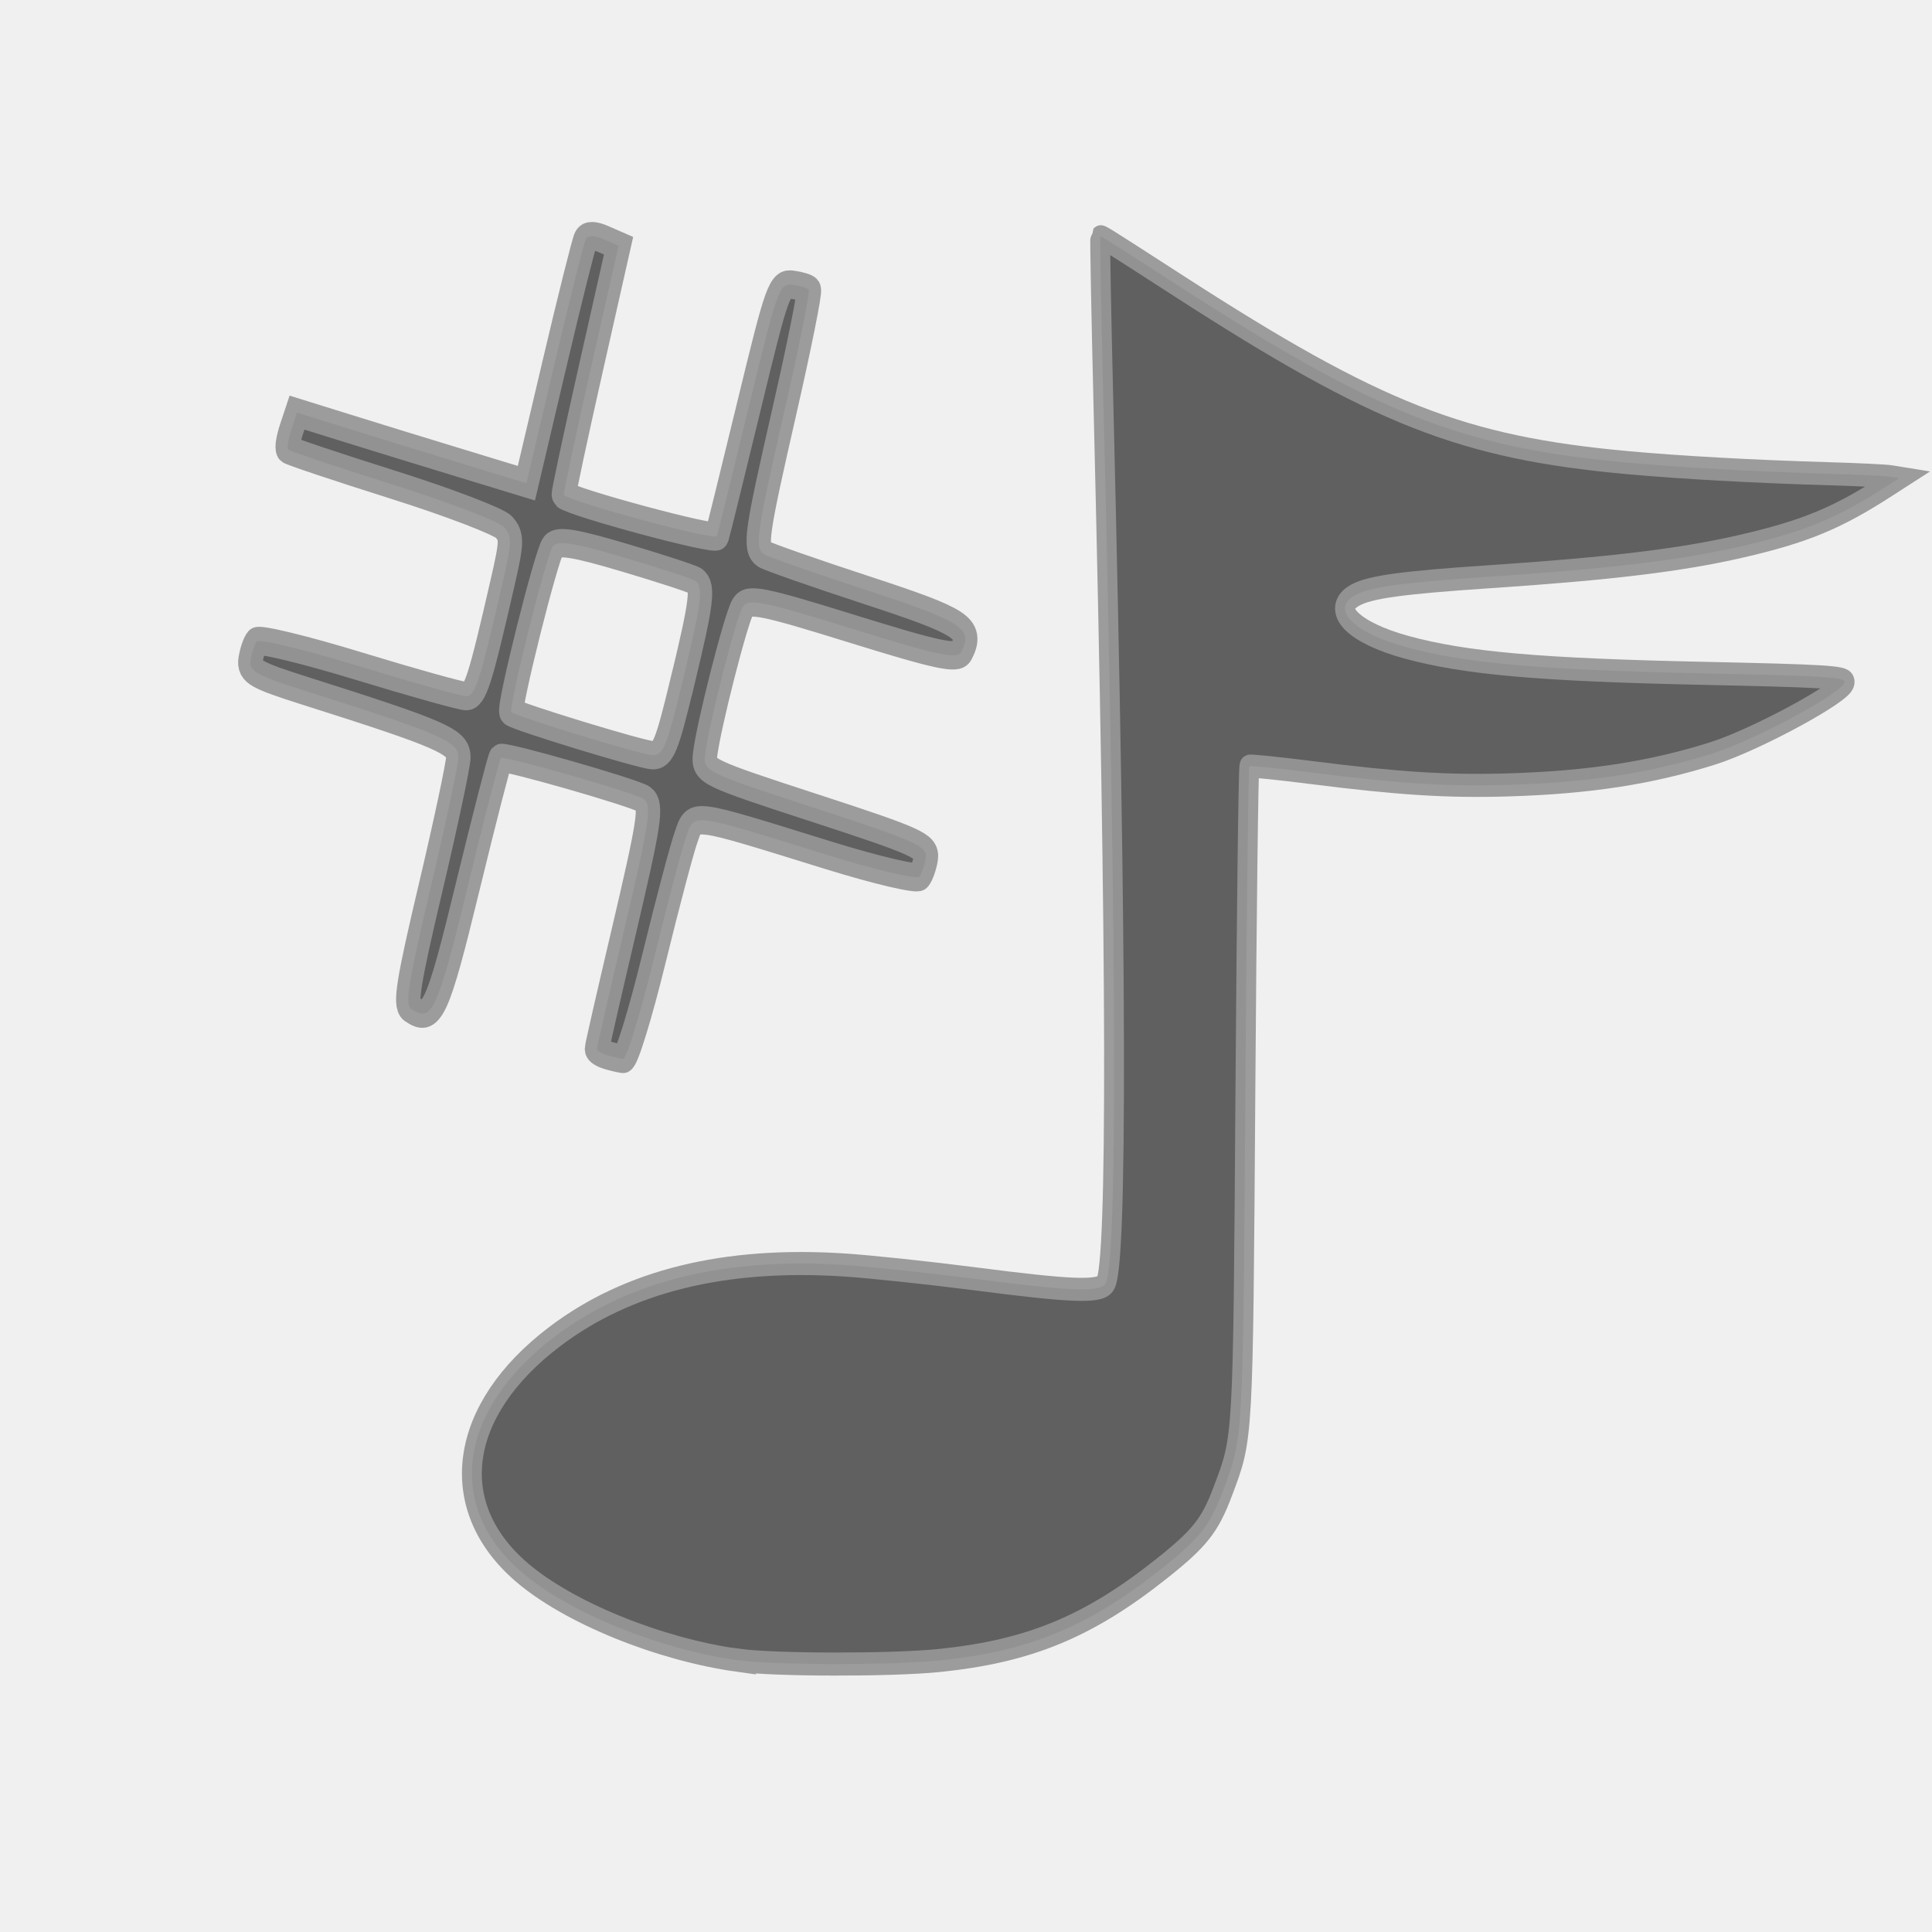
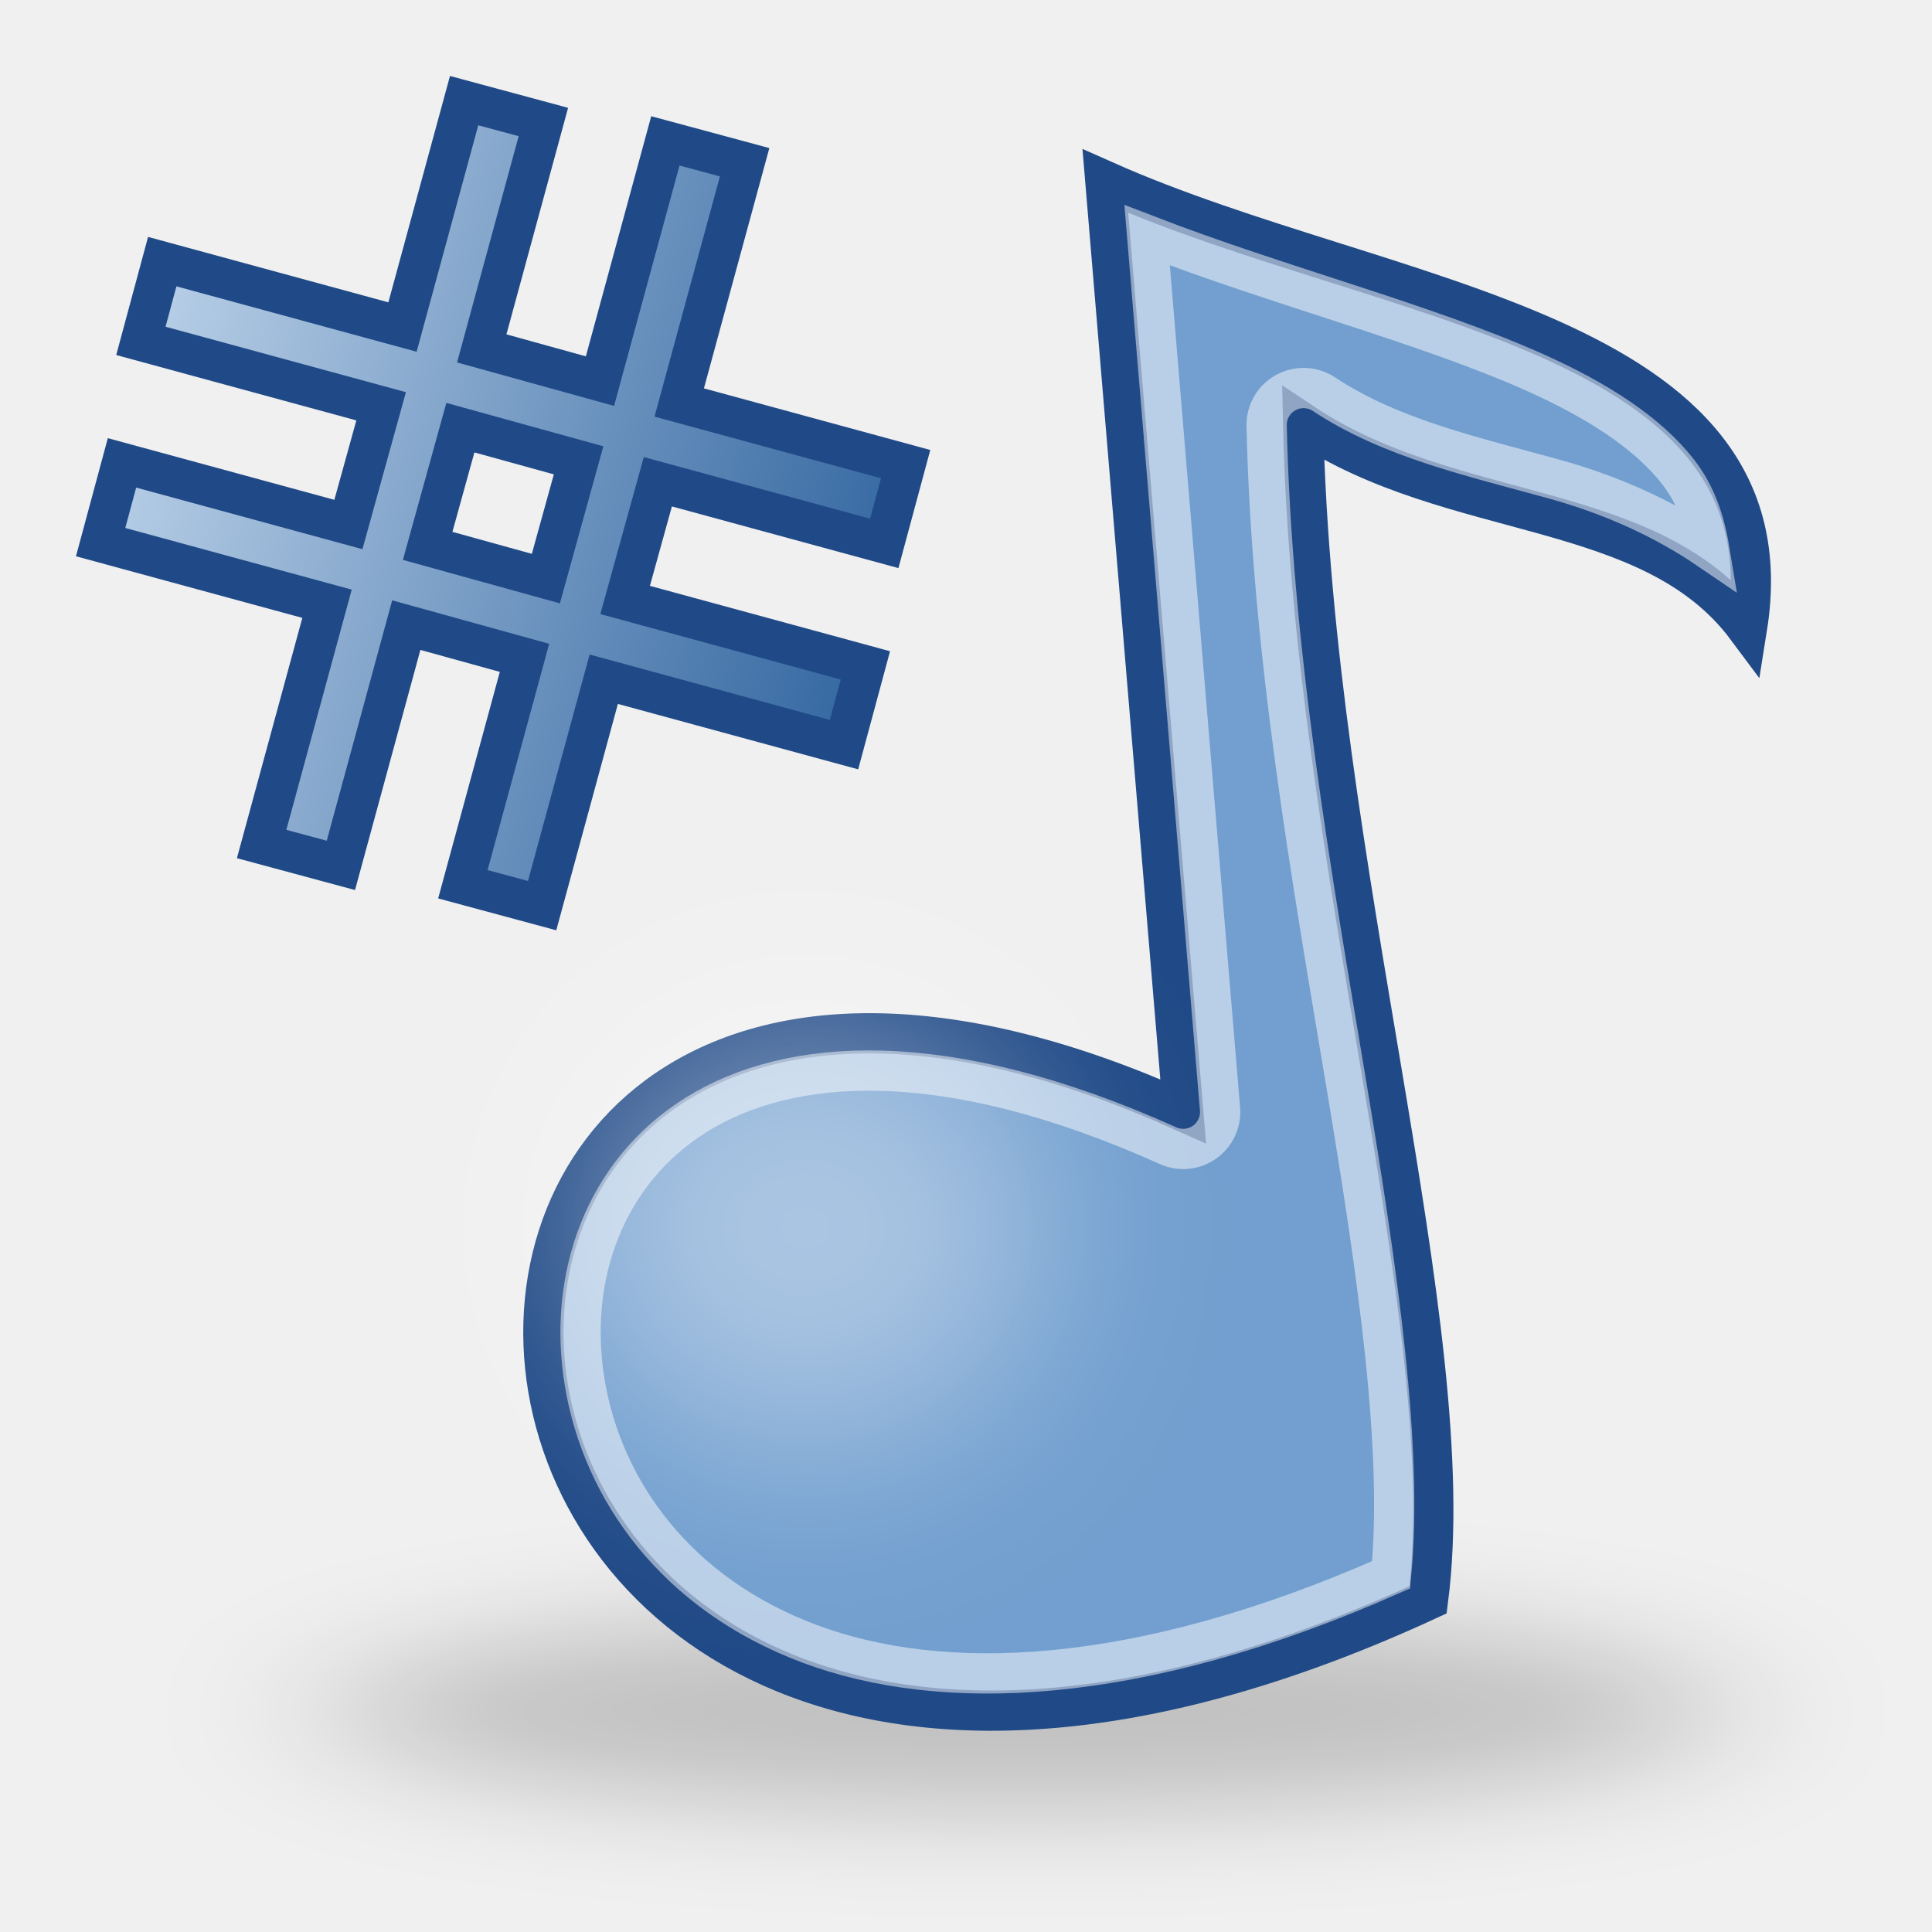
- <svg xmlns="http://www.w3.org/2000/svg" width="24.003" height="24" id="svg2846" version="1.1">
-   <defs id="defs2848">
-     </defs>
-   <g id="layer1" transform="translate(-298.0727,-607.5315)">
-     <g id="g11223" transform="matrix(0.1555799,0,0,0.1555799,326.386,601.6653)" style="fill:#606060;fill-opacity:1" />
-     <g id="g3636" transform="matrix(0.7563003,0,0,0.878624,75.35159,75.3371)">
-       <path id="path2818" d="m 306.621,629.192 c -1.304,-0.155 -2.799,-0.678 -3.569,-1.251 -1.26,-0.936 -1.037,-2.293 0.545,-3.326 1.208,-0.789 2.796,-1.126 4.769,-1.014 0.426,0.024 1.386,0.112 2.134,0.195 1.591,0.177 2.046,0.192 2.146,0.07 0.199,-0.244 0.189,-4.611 -0.028,-12.287 -0.039,-1.375 -0.064,-2.506 -0.056,-2.514 0.017,-0.015 -9.9e-4,-0.025 1.3,0.698 3.254,1.808 4.651,2.28 7.371,2.493 0.871,0.068 2.064,0.125 3.298,0.156 0.477,0.012 0.933,0.031 1.012,0.042 l 0.144,0.02 -0.202,0.112 c -0.82,0.456 -1.351,0.645 -2.401,0.853 -0.984,0.195 -2.139,0.315 -4.137,0.43 -1.426,0.082 -1.958,0.145 -2.199,0.261 -0.412,0.198 -0.03,0.53 0.846,0.736 0.961,0.226 2.186,0.319 4.849,0.368 2.017,0.037 2.347,0.054 2.347,0.123 0,0.136 -1.457,0.816 -2.16,1.008 -1.017,0.277 -2.041,0.413 -3.365,0.447 -0.992,0.026 -1.799,-0.018 -3.24,-0.175 -0.541,-0.059 -0.997,-0.099 -1.013,-0.089 -0.016,0.01 -0.046,2.083 -0.066,4.607 -0.04,4.987 -0.033,4.873 -0.373,5.65 -0.209,0.479 -0.38,0.664 -1.005,1.091 -1.199,0.82 -2.176,1.167 -3.647,1.297 -0.781,0.069 -2.707,0.067 -3.301,-0.003 z" style="fill:#606060;fill-opacity:1;stroke:#969696;stroke-width:0.326;stroke-miterlimit:4;stroke-opacity:0.933;stroke-dasharray:none" />
-       <path id="path5350" d="m 304.459,620.633 c -0.091,-0.024 -0.165,-0.063 -0.165,-0.088 0,-0.025 0.191,-0.746 0.425,-1.602 0.441,-1.615 0.482,-1.845 0.342,-1.931 -0.142,-0.087 -2.305,-0.621 -2.347,-0.579 -0.021,0.021 -0.264,0.832 -0.538,1.801 -0.504,1.783 -0.593,1.949 -0.936,1.745 -0.104,-0.062 -0.042,-0.389 0.321,-1.712 0.247,-0.9 0.452,-1.729 0.456,-1.843 0.007,-0.223 -0.283,-0.332 -2.5,-0.937 -0.83,-0.226 -0.943,-0.281 -0.913,-0.445 0.019,-0.103 0.065,-0.22 0.103,-0.259 0.038,-0.04 0.794,0.118 1.68,0.351 0.886,0.233 1.678,0.423 1.759,0.423 0.148,0 0.227,-0.211 0.6,-1.613 0.152,-0.57 0.154,-0.646 0.022,-0.776 -0.08,-0.079 -0.902,-0.35 -1.826,-0.601 -0.924,-0.251 -1.698,-0.474 -1.72,-0.496 -0.022,-0.022 0.001,-0.149 0.052,-0.282 l 0.093,-0.241 0.832,0.223 c 0.457,0.123 1.305,0.347 1.884,0.499 l 1.052,0.276 0.46,-1.682 c 0.253,-0.925 0.485,-1.722 0.515,-1.77 0.035,-0.056 0.145,-0.055 0.297,0.003 l 0.242,0.091 -0.46,1.754 c -0.253,0.965 -0.45,1.761 -0.439,1.77 0.141,0.107 2.488,0.651 2.514,0.582 0.019,-0.051 0.256,-0.877 0.526,-1.836 0.469,-1.665 0.501,-1.742 0.716,-1.718 0.124,0.014 0.244,0.045 0.268,0.069 0.024,0.024 -0.155,0.791 -0.397,1.704 -0.466,1.756 -0.497,1.941 -0.34,2.037 0.054,0.033 0.81,0.261 1.678,0.506 1.594,0.449 1.761,0.543 1.562,0.877 -0.063,0.106 -0.384,0.048 -1.779,-0.325 -1.489,-0.398 -1.715,-0.437 -1.807,-0.313 -0.111,0.149 -0.572,1.705 -0.622,2.1 -0.028,0.224 0.027,0.246 1.816,0.748 1.658,0.465 1.841,0.536 1.811,0.704 -0.019,0.103 -0.067,0.221 -0.107,0.263 -0.04,0.042 -0.706,-0.093 -1.48,-0.299 -2.326,-0.62 -2.206,-0.607 -2.351,-0.26 -0.068,0.163 -0.306,0.937 -0.529,1.721 -0.223,0.784 -0.451,1.421 -0.506,1.415 -0.056,-0.007 -0.175,-0.03 -0.266,-0.054 z m 1.242,-5.287 c 0.312,-1.115 0.345,-1.337 0.21,-1.419 -0.046,-0.028 -0.567,-0.175 -1.158,-0.326 -0.823,-0.211 -1.099,-0.249 -1.18,-0.165 -0.107,0.111 -0.743,2.299 -0.683,2.347 0.079,0.063 2.133,0.603 2.314,0.609 0.178,0.005 0.237,-0.119 0.496,-1.046 z" style="fill:#606060;fill-opacity:1;stroke:#969696;stroke-width:0.401;stroke-miterlimit:4;stroke-opacity:0.933;stroke-dasharray:none" />
-     </g>
+ <svg xmlns="http://www.w3.org/2000/svg" xmlns:xlink="http://www.w3.org/1999/xlink" width="48" height="48" id="svg2" version="1.0">
+   <defs id="defs4">
+     <linearGradient id="linearGradient6341">
+       <stop style="stop-color:#204a87;stop-opacity:1;" offset="0" id="stop6343" />
+       <stop style="stop-color:#204a87;stop-opacity:1;" offset="1" id="stop6345" />
+     </linearGradient>
+     <linearGradient id="linearGradient6335">
+       <stop id="stop6337" offset="0" style="stop-color:#bcd2e9;stop-opacity:1;" />
+       <stop id="stop6339" offset="1" style="stop-color:#3669a2;stop-opacity:1;" />
+     </linearGradient>
+     <linearGradient id="linearGradient6321">
+       <stop id="stop6323" offset="0" style="stop-color:#729fcf;stop-opacity:1;" />
+       <stop id="stop6325" offset="1" style="stop-color:#729fcf;stop-opacity:0;" />
+     </linearGradient>
+     <linearGradient xlink:href="#linearGradient6321" id="linearGradient6319" x1="2" y1="14.5" x2="23" y2="14.5" gradientUnits="userSpaceOnUse" />
+     <linearGradient xlink:href="#linearGradient6335" id="linearGradient6333" x1="3.061" y1="9.683" x2="22.293" y2="15.075" gradientUnits="userSpaceOnUse" spreadMethod="pad" />
+     <linearGradient xlink:href="#linearGradient6341" id="linearGradient6347" x1="2" y1="14.5" x2="23" y2="14.5" gradientUnits="userSpaceOnUse" />
+     <filter id="filter6355" x="-0.441" width="1.883" y="-0.524" height="2.048">
+       <feGaussianBlur stdDeviation="1.529" id="feGaussianBlur6357" />
+     </filter>
+     <filter id="filter6361" x="-0.149" width="1.298" y="-0.613" height="2.225">
+       <feGaussianBlur stdDeviation="1.918" id="feGaussianBlur6363" />
+     </filter>
+     <linearGradient xlink:href="#linearGradient6335" id="linearGradient6366" gradientUnits="userSpaceOnUse" spreadMethod="pad" x1="3.061" y1="9.683" x2="22.293" y2="15.075" gradientTransform="translate(-4.9038086e-7,-2.000001)" />
+     <linearGradient xlink:href="#linearGradient6341" id="linearGradient6368" gradientUnits="userSpaceOnUse" x1="2" y1="14.5" x2="23" y2="14.5" gradientTransform="translate(-4.9038086e-7,-2.000001)" />
+     <filter id="filter6376" x="-0.24" width="1.48" y="-0.24" height="1.48">
+       <feGaussianBlur stdDeviation="2.1" id="feGaussianBlur6378" />
+     </filter>
+   </defs>
+   <g id="layer2" style="display:inline" />
+   <g id="layer3" style="display:none">
+     <path id="path6374" d="M 11.531,2.5 L 10,8.125 L 4.031,6.5 L 3.5,8.469 L 9.469,10.094 L 8.656,13.031 L 3.031,11.5 L 2.5,13.469 L 8.125,15 L 6.5,20.969 L 8.469,21.5 L 10.094,15.531 L 13.031,16.344 L 11.5,21.969 L 13.469,22.5 L 15,16.875 L 20.969,18.5 L 21.5,16.531 L 15.531,14.906 L 16.344,11.969 L 21.969,13.5 L 22.5,11.531 L 16.875,10 L 18.5,4.031 L 16.531,3.5 L 14.906,9.469 L 11.969,8.656 L 13.5,3.031 L 11.531,2.5 z M 11.438,10.625 L 14.375,11.437 L 13.562,14.375 L 10.625,13.562 L 11.438,10.625 z" style="opacity:0.5;fill:url(#linearGradient6366);fill-opacity:1;fill-rule:evenodd;stroke:url(#linearGradient6368);stroke-width:1px;stroke-linecap:butt;stroke-linejoin:miter;marker:none;marker-start:none;marker-mid:none;marker-end:none;stroke-miterlimit:4;stroke-dasharray:none;stroke-dashoffset:0;stroke-opacity:1;visibility:visible;display:inline;overflow:visible;filter:url(#filter6376);enable-background:accumulate" />
+   </g>
+   <g id="layer1" style="display:inline">
+     <path style="opacity:0.2;fill:#000000;fill-opacity:1;fill-rule:evenodd;stroke:none;stroke-width:1px;stroke-linecap:butt;stroke-linejoin:miter;marker:none;marker-start:none;marker-mid:none;marker-end:none;stroke-miterlimit:4;stroke-dasharray:none;stroke-dashoffset:0;stroke-opacity:1;visibility:visible;display:inline;overflow:visible;filter:url(#filter6361);enable-background:accumulate" id="path6359" d="M 34.737,41.68 A 15.424,3.757 0 1 1 3.889,41.68 A 15.424,3.757 0 1 1 34.737,41.68 z" transform="matrix(1.134613,0,0,0.6655124,3.587391,14.76129)" />
+     <path style="opacity:1;fill:#729fcf;fill-opacity:1;fill-rule:evenodd;stroke:#204a87;stroke-width:1px;stroke-linecap:butt;stroke-linejoin:miter;marker:none;marker-start:none;marker-mid:none;marker-end:none;stroke-miterlimit:4;stroke-dasharray:none;stroke-dashoffset:0;stroke-opacity:1;visibility:visible;display:inline;overflow:visible;enable-background:accumulate" d="M 27.462,4.5 C 34.436,7.602 44.594,8.154 43.404,15.599 C 41.01,12.383 36.094,12.998 32.376,10.521 C 32.614,21.457 36.345,33.014 35.48,39.747 C 8.295,52.299 6.397,17.266 29.396,27.61 L 27.462,4.5 z" id="path5490" />
+     <path style="opacity:0.5;fill:none;fill-opacity:1;fill-rule:evenodd;stroke:#ffffff;stroke-width:1px;stroke-linecap:butt;stroke-linejoin:miter;marker:none;marker-start:none;marker-mid:none;marker-end:none;stroke-miterlimit:4;stroke-dasharray:none;stroke-dashoffset:0;stroke-opacity:1;visibility:visible;display:inline;overflow:visible;enable-background:accumulate" id="path5537" d="M 28.5,7.844 L 30.312,29.562 C 30.335,29.883 30.189,30.191 29.927,30.376 C 29.665,30.562 29.325,30.597 29.031,30.469 C 23.454,27.96 19.611,28.263 17.312,29.688 C 15.014,31.112 14.088,33.743 14.531,36.375 C 14.975,39.007 16.777,41.596 20.125,42.844 C 23.377,44.056 28.202,43.941 34.562,41.125 C 34.858,38.011 34.251,33.74 33.438,28.875 C 32.587,23.785 31.59,18.127 31.469,12.562 C 31.467,12.228 31.648,11.918 31.941,11.756 C 32.233,11.593 32.592,11.603 32.875,11.781 C 34.549,12.896 36.593,13.342 38.625,13.906 C 39.98,14.283 41.288,14.85 42.469,15.656 C 42.348,14.92 42.123,14.278 41.688,13.719 C 40.937,12.756 39.684,11.946 38.125,11.25 C 35.404,10.036 31.781,9.111 28.5,7.844 z" transform="translate(-4.9038086e-7,-2.000001)" />
+     <path style="opacity:0.4;fill:#ffffff;fill-opacity:1;fill-rule:evenodd;stroke:none;stroke-width:1px;stroke-linecap:butt;stroke-linejoin:miter;marker:none;marker-start:none;marker-mid:none;marker-end:none;stroke-miterlimit:4;stroke-dasharray:none;stroke-dashoffset:0;stroke-opacity:1;visibility:visible;display:inline;overflow:visible;filter:url(#filter6355);enable-background:accumulate" id="path6349" d="M 16.25,37.938 A 4.156,3.5 0 1 1 7.938,37.938 A 4.156,3.5 0 1 1 16.25,37.938 z" transform="matrix(1.443609,0,0,1.571429,2.541353,-29.11607)" />
+     <path style="fill:url(#linearGradient6366);fill-opacity:1;fill-rule:evenodd;stroke:url(#linearGradient6368);stroke-width:1px;stroke-linecap:butt;stroke-linejoin:miter;marker:none;marker-start:none;marker-mid:none;marker-end:none;stroke-miterlimit:4;stroke-dasharray:none;stroke-dashoffset:0;stroke-opacity:1;visibility:visible;display:inline;overflow:visible;enable-background:accumulate" d="M 11.531,2.5 L 10,8.125 L 4.031,6.5 L 3.5,8.469 L 9.469,10.094 L 8.656,13.031 L 3.031,11.5 L 2.5,13.469 L 8.125,15 L 6.5,20.969 L 8.469,21.5 L 10.094,15.531 L 13.031,16.344 L 11.5,21.969 L 13.469,22.5 L 15,16.875 L 20.969,18.5 L 21.5,16.531 L 15.531,14.906 L 16.344,11.969 L 21.969,13.5 L 22.5,11.531 L 16.875,10 L 18.5,4.031 L 16.531,3.5 L 14.906,9.469 L 11.969,8.656 L 13.5,3.031 L 11.531,2.5 z M 11.438,10.625 L 14.375,11.437 L 13.562,14.375 L 10.625,13.562 L 11.438,10.625 z" id="rect5504" />
  </g>
</svg>
